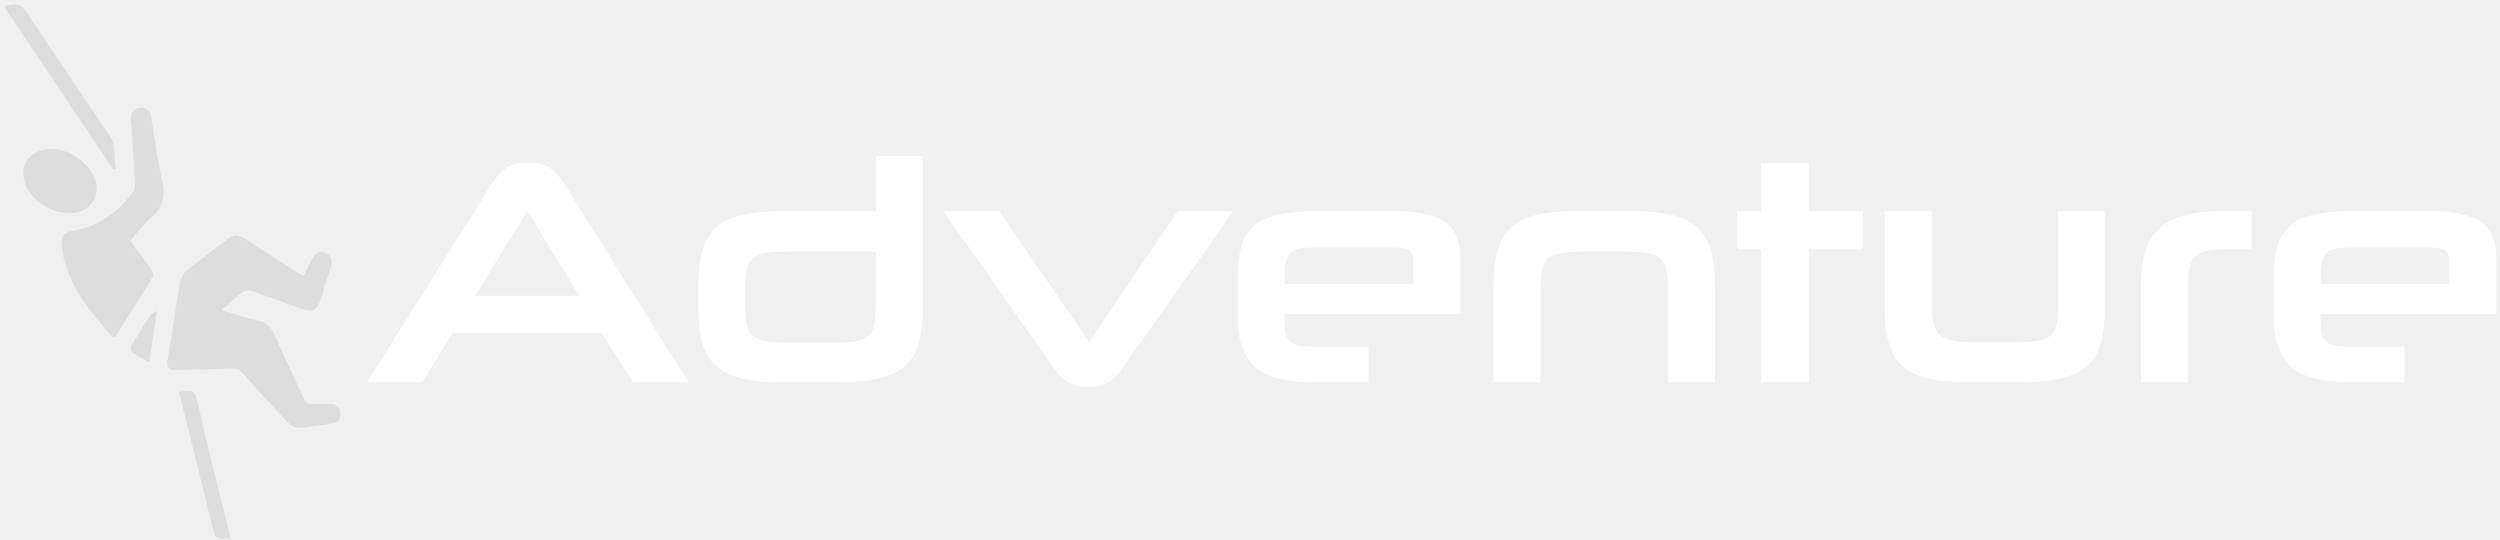
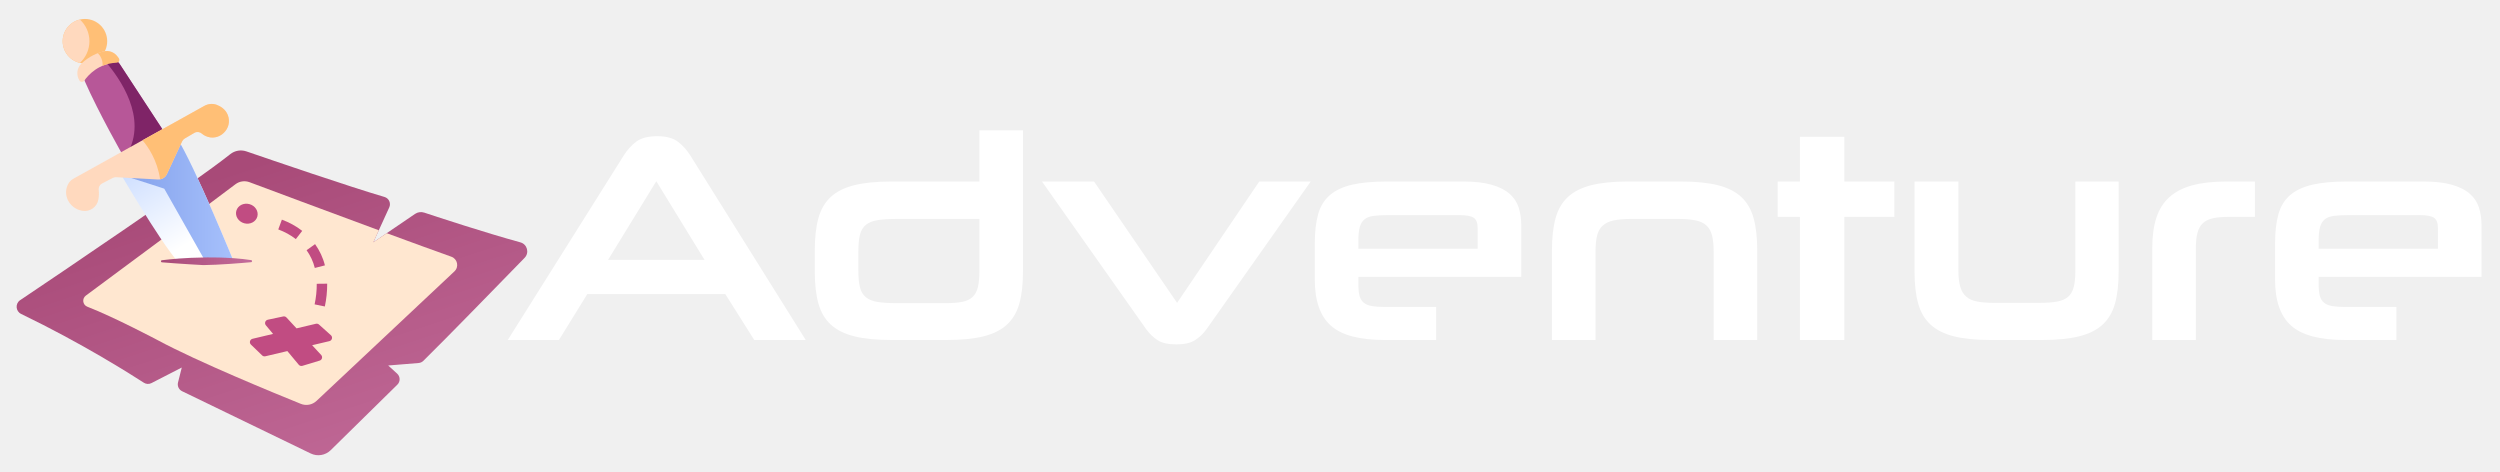
- <svg xmlns="http://www.w3.org/2000/svg" width="100%" height="100%" viewBox="0 0 524 113" version="1.1" xml:space="preserve" style="fill-rule:evenodd;clip-rule:evenodd;stroke-linejoin:round;stroke-miterlimit:2;">
-   <g transform="matrix(1,0,0,1,-878,-261)">
-     <g id="auto-adventure.afdesign" transform="matrix(1,0,0,1,1140,317.778)">
-       <g transform="matrix(1,0,0,1,-320,-59.8711)">
-         <clipPath id="_clip1">
-           <rect x="58.78" y="3.677" width="522.44" height="112.387" />
-         </clipPath>
-         <g clip-path="url(#_clip1)">
-           <g transform="matrix(2.80002,0,0,2.80002,42.5093,3.9995)">
-             <g>
-               <path d="M28.247,20.343C28.466,19.901 28.654,19.529 28.837,19.148C29.05,18.706 29.36,18.36 29.879,18.584C30.347,18.787 30.469,19.184 30.286,19.702C29.991,20.536 29.767,21.4 29.488,22.244C29.274,22.885 28.847,23.058 28.206,22.829C26.915,22.366 25.629,21.894 24.327,21.451C24.144,21.39 23.844,21.421 23.697,21.533C23.183,21.924 22.71,22.366 22.111,22.885C22.777,23.088 23.356,23.271 23.936,23.439C24.246,23.531 24.561,23.612 24.876,23.683C25.476,23.82 25.837,24.181 26.086,24.751C26.788,26.342 27.545,27.903 28.257,29.489C28.405,29.82 28.588,29.957 28.944,29.931C29.371,29.901 29.798,29.916 30.225,29.911C30.652,29.906 30.937,30.099 31.008,30.521C31.084,30.969 30.886,31.294 30.428,31.365C29.569,31.502 28.71,31.645 27.845,31.706C27.601,31.721 27.276,31.508 27.088,31.304C25.959,30.109 24.831,28.91 23.758,27.664C23.377,27.222 22.995,27.217 22.477,27.252C21.211,27.344 19.935,27.359 18.664,27.374C18.15,27.379 17.992,27.115 18.084,26.581C18.414,24.664 18.679,22.737 19.004,20.821C19.055,20.516 19.233,20.165 19.462,19.972C20.484,19.138 21.551,18.365 22.594,17.557C23,17.242 23.382,17.231 23.814,17.511C25.085,18.34 26.366,19.158 27.647,19.977C27.815,20.089 27.988,20.185 28.247,20.343Z" style="fill:rgb(221,221,221);fill-rule:nonzero;" />
-               <path d="M15.262,17.704C15.796,18.411 16.345,19.113 16.859,19.834C16.965,19.982 17.042,20.277 16.965,20.404C16.066,21.894 15.13,23.358 14.205,24.832C14.184,24.863 14.134,24.868 13.981,24.939C13.371,24.212 12.705,23.485 12.12,22.697C11.261,21.538 10.59,20.272 10.27,18.843C10.204,18.548 10.173,18.248 10.138,17.948C10.066,17.333 10.412,17.053 10.966,16.962C12.898,16.642 14.352,15.579 15.491,14.044C15.639,13.845 15.649,13.51 15.633,13.245C15.557,11.827 15.45,10.409 15.354,8.99C15.344,8.827 15.303,8.665 15.323,8.507C15.374,8.075 15.608,7.77 16.05,7.734C16.508,7.694 16.767,8.004 16.843,8.416C17.123,9.992 17.281,11.593 17.667,13.139C17.977,14.384 17.672,15.269 16.737,16.077C16.208,16.545 15.781,17.13 15.262,17.704Z" style="fill:rgb(221,221,221);fill-rule:nonzero;" />
-               <path d="M10.661,15.615C9.207,15.62 7.748,14.583 7.377,13.281C7.057,12.173 7.509,11.314 8.602,10.942C10.3,10.368 12.624,11.934 12.761,13.673C12.837,14.715 11.947,15.737 10.661,15.615Z" style="fill:rgb(221,221,221);fill-rule:nonzero;" />
-               <path d="M14.022,12.371C11.292,8.299 8.561,4.226 5.811,0.129C6.96,-0.115 7.067,-0.075 7.662,0.805C9.695,3.83 11.714,6.87 13.773,9.875C14.312,10.658 13.981,11.507 14.23,12.3C14.159,12.325 14.088,12.346 14.022,12.371Z" style="fill:rgb(221,221,221);fill-rule:nonzero;" />
-               <path d="M22.827,39.988C22.446,39.988 22.182,40.023 21.933,39.973C21.795,39.947 21.602,39.805 21.572,39.683C20.895,36.978 20.235,34.268 19.569,31.563C19.36,30.725 19.147,29.891 18.928,29.011C19.141,28.981 19.274,28.965 19.411,28.945C19.889,28.884 20.138,28.991 20.265,29.565C20.926,32.458 21.658,35.341 22.37,38.224C22.512,38.778 22.66,39.337 22.827,39.988Z" style="fill:rgb(221,221,221);fill-rule:nonzero;" />
-               <path d="M17.281,22.946C17.077,24.303 16.899,25.483 16.701,26.81C16.198,26.515 15.796,26.306 15.425,26.047C15.333,25.981 15.278,25.712 15.333,25.61C15.806,24.812 16.299,24.029 16.803,23.246C16.874,23.154 17.016,23.114 17.281,22.946Z" style="fill:rgb(221,221,221);fill-rule:nonzero;" />
-             </g>
-             <g transform="matrix(1.96777,0,0,1.96777,-31.9424,-29.1473)">
-               <g transform="matrix(12,0,0,12,32.9103,29.1882)">
-                 <path d="M0.752,-0.157L0.28,-0.157L0.183,-0L0.008,-0L0.404,-0.63C0.416,-0.649 0.43,-0.665 0.447,-0.678C0.464,-0.691 0.488,-0.697 0.519,-0.697C0.55,-0.697 0.573,-0.691 0.59,-0.678C0.607,-0.665 0.621,-0.649 0.633,-0.63L1.027,-0L0.851,-0L0.752,-0.157ZM0.351,-0.274L0.681,-0.274L0.516,-0.543L0.351,-0.274Z" style="fill:white;fill-rule:nonzero;" />
-               </g>
-               <g transform="matrix(12,0,0,12,44.9703,29.1882)">
-                 <path d="M0.315,-0C0.264,-0 0.222,-0.004 0.189,-0.013C0.155,-0.021 0.128,-0.034 0.108,-0.053C0.088,-0.071 0.074,-0.095 0.066,-0.125C0.057,-0.154 0.053,-0.191 0.053,-0.234L0.053,-0.307C0.053,-0.35 0.057,-0.387 0.066,-0.417C0.074,-0.447 0.088,-0.471 0.108,-0.49C0.128,-0.508 0.155,-0.521 0.189,-0.53C0.222,-0.538 0.264,-0.542 0.315,-0.542L0.616,-0.542L0.616,-0.717L0.765,-0.717L0.765,-0.234C0.765,-0.191 0.761,-0.154 0.753,-0.125C0.744,-0.095 0.73,-0.071 0.71,-0.053C0.69,-0.034 0.663,-0.021 0.63,-0.013C0.597,-0.004 0.555,-0 0.504,-0L0.315,-0ZM0.202,-0.238C0.202,-0.214 0.204,-0.195 0.208,-0.18C0.211,-0.165 0.218,-0.154 0.228,-0.146C0.238,-0.138 0.252,-0.133 0.269,-0.13C0.286,-0.127 0.307,-0.126 0.334,-0.126L0.5,-0.126C0.523,-0.126 0.543,-0.128 0.558,-0.131C0.572,-0.134 0.584,-0.139 0.593,-0.148C0.602,-0.156 0.608,-0.167 0.611,-0.182C0.614,-0.196 0.616,-0.214 0.616,-0.237L0.616,-0.414L0.333,-0.414C0.307,-0.414 0.286,-0.413 0.269,-0.41C0.252,-0.407 0.238,-0.402 0.228,-0.394C0.218,-0.386 0.211,-0.375 0.208,-0.36C0.204,-0.345 0.202,-0.326 0.202,-0.302L0.202,-0.238Z" style="fill:white;fill-rule:nonzero;" />
-               </g>
-               <g transform="matrix(12,0,0,12,54.8223,29.1882)">
-                 <path d="M0.571,-0.036C0.56,-0.021 0.547,-0.008 0.532,0.001C0.517,0.01 0.496,0.015 0.469,0.015C0.441,0.015 0.42,0.01 0.405,0.001C0.39,-0.008 0.377,-0.021 0.366,-0.036L0.009,-0.542L0.187,-0.542L0.471,-0.127L0.752,-0.542L0.928,-0.542L0.571,-0.036Z" style="fill:white;fill-rule:nonzero;" />
-               </g>
-               <g transform="matrix(12,0,0,12,65.4783,29.1882)">
-                 <path d="M0.203,-0.216L0.203,-0.191C0.203,-0.174 0.204,-0.161 0.207,-0.151C0.21,-0.141 0.215,-0.133 0.222,-0.128C0.229,-0.122 0.238,-0.118 0.25,-0.116C0.261,-0.114 0.276,-0.113 0.293,-0.113L0.469,-0.113L0.469,-0L0.293,-0C0.207,-0 0.146,-0.016 0.109,-0.049C0.072,-0.082 0.054,-0.134 0.054,-0.206L0.054,-0.331C0.054,-0.37 0.058,-0.404 0.066,-0.431C0.073,-0.458 0.087,-0.479 0.106,-0.496C0.125,-0.512 0.15,-0.524 0.181,-0.531C0.212,-0.538 0.252,-0.542 0.3,-0.542L0.562,-0.542C0.601,-0.542 0.633,-0.538 0.659,-0.531C0.684,-0.524 0.705,-0.514 0.72,-0.501C0.735,-0.488 0.745,-0.472 0.751,-0.454C0.757,-0.435 0.76,-0.415 0.76,-0.394L0.76,-0.216L0.203,-0.216ZM0.611,-0.382C0.611,-0.4 0.607,-0.412 0.598,-0.418C0.588,-0.424 0.573,-0.427 0.55,-0.427L0.302,-0.427C0.283,-0.427 0.268,-0.426 0.255,-0.425C0.242,-0.423 0.232,-0.419 0.225,-0.413C0.217,-0.407 0.211,-0.398 0.208,-0.387C0.205,-0.376 0.203,-0.36 0.203,-0.341L0.203,-0.312L0.611,-0.312L0.611,-0.382Z" style="fill:white;fill-rule:nonzero;" />
-               </g>
-               <g transform="matrix(12,0,0,12,75.1863,29.1882)">
-                 <path d="M0.609,-0L0.609,-0.302C0.609,-0.325 0.607,-0.343 0.604,-0.358C0.6,-0.372 0.594,-0.383 0.585,-0.392C0.576,-0.4 0.563,-0.406 0.548,-0.409C0.532,-0.412 0.512,-0.414 0.488,-0.414L0.326,-0.414C0.303,-0.414 0.283,-0.412 0.268,-0.409C0.252,-0.406 0.239,-0.4 0.23,-0.392C0.221,-0.383 0.214,-0.372 0.211,-0.358C0.207,-0.343 0.205,-0.325 0.205,-0.302L0.205,-0L0.056,-0L0.056,-0.307C0.056,-0.35 0.06,-0.387 0.069,-0.417C0.077,-0.447 0.091,-0.471 0.111,-0.49C0.131,-0.508 0.158,-0.521 0.191,-0.53C0.224,-0.538 0.266,-0.542 0.316,-0.542L0.497,-0.542C0.548,-0.542 0.59,-0.538 0.623,-0.53C0.656,-0.521 0.683,-0.508 0.703,-0.49C0.723,-0.471 0.737,-0.447 0.746,-0.417C0.754,-0.387 0.758,-0.35 0.758,-0.307L0.758,-0L0.609,-0Z" style="fill:white;fill-rule:nonzero;" />
-               </g>
-               <g transform="matrix(12,0,0,12,84.9543,29.1882)">
-                 <path d="M0.09,-0L0.09,-0.421L0.014,-0.421L0.014,-0.542L0.09,-0.542L0.09,-0.695L0.242,-0.695L0.242,-0.542L0.413,-0.542L0.413,-0.421L0.242,-0.421L0.242,-0L0.09,-0Z" style="fill:white;fill-rule:nonzero;" />
-               </g>
-               <g transform="matrix(12,0,0,12,90.0663,29.1882)">
-                 <path d="M0.316,-0C0.266,-0 0.224,-0.004 0.191,-0.013C0.158,-0.021 0.131,-0.034 0.111,-0.053C0.091,-0.071 0.077,-0.095 0.069,-0.125C0.06,-0.154 0.056,-0.191 0.056,-0.234L0.056,-0.542L0.206,-0.542L0.206,-0.238C0.206,-0.215 0.208,-0.196 0.213,-0.182C0.217,-0.167 0.224,-0.156 0.233,-0.148C0.242,-0.14 0.255,-0.135 0.271,-0.132C0.286,-0.129 0.305,-0.127 0.328,-0.127L0.484,-0.127C0.508,-0.127 0.528,-0.129 0.544,-0.132C0.56,-0.135 0.573,-0.14 0.582,-0.148C0.591,-0.156 0.597,-0.167 0.601,-0.182C0.604,-0.196 0.606,-0.215 0.606,-0.238L0.606,-0.542L0.754,-0.542L0.754,-0.234C0.754,-0.191 0.75,-0.154 0.742,-0.125C0.733,-0.095 0.719,-0.071 0.699,-0.053C0.679,-0.034 0.652,-0.021 0.619,-0.013C0.585,-0.004 0.543,-0 0.492,-0L0.316,-0Z" style="fill:white;fill-rule:nonzero;" />
-               </g>
-               <g transform="matrix(12,0,0,12,99.7863,29.1882)">
-                 <path d="M0.059,-0L0.059,-0.314C0.059,-0.355 0.064,-0.389 0.073,-0.418C0.082,-0.447 0.097,-0.47 0.118,-0.489C0.138,-0.507 0.164,-0.52 0.196,-0.529C0.228,-0.538 0.267,-0.542 0.313,-0.542L0.41,-0.542L0.41,-0.421L0.317,-0.421C0.296,-0.421 0.279,-0.419 0.265,-0.416C0.251,-0.413 0.24,-0.407 0.232,-0.399C0.223,-0.391 0.217,-0.38 0.214,-0.366C0.21,-0.352 0.208,-0.334 0.208,-0.313L0.208,-0L0.059,-0Z" style="fill:white;fill-rule:nonzero;" />
-               </g>
-               <g transform="matrix(12,0,0,12,104.886,29.1882)">
-                 <path d="M0.203,-0.216L0.203,-0.191C0.203,-0.174 0.204,-0.161 0.207,-0.151C0.21,-0.141 0.215,-0.133 0.222,-0.128C0.229,-0.122 0.238,-0.118 0.25,-0.116C0.261,-0.114 0.276,-0.113 0.293,-0.113L0.469,-0.113L0.469,-0L0.293,-0C0.207,-0 0.146,-0.016 0.109,-0.049C0.072,-0.082 0.054,-0.134 0.054,-0.206L0.054,-0.331C0.054,-0.37 0.058,-0.404 0.066,-0.431C0.073,-0.458 0.087,-0.479 0.106,-0.496C0.125,-0.512 0.15,-0.524 0.181,-0.531C0.212,-0.538 0.252,-0.542 0.3,-0.542L0.562,-0.542C0.601,-0.542 0.633,-0.538 0.659,-0.531C0.684,-0.524 0.705,-0.514 0.72,-0.501C0.735,-0.488 0.745,-0.472 0.751,-0.454C0.757,-0.435 0.76,-0.415 0.76,-0.394L0.76,-0.216L0.203,-0.216ZM0.611,-0.382C0.611,-0.4 0.607,-0.412 0.598,-0.418C0.588,-0.424 0.573,-0.427 0.55,-0.427L0.302,-0.427C0.283,-0.427 0.268,-0.426 0.255,-0.425C0.242,-0.423 0.232,-0.419 0.225,-0.413C0.217,-0.407 0.211,-0.398 0.208,-0.387C0.205,-0.376 0.203,-0.36 0.203,-0.341L0.203,-0.312L0.611,-0.312L0.611,-0.382Z" style="fill:white;fill-rule:nonzero;" />
-               </g>
-             </g>
-           </g>
-         </g>
-       </g>
+ <svg xmlns="http://www.w3.org/2000/svg" width="100%" height="100%" viewBox="0 0 641 121" version="1.1" xml:space="preserve" style="fill-rule:evenodd;clip-rule:evenodd;stroke-linejoin:round;stroke-miterlimit:2;">
+   <g>
+     <path d="M185.969,75.405l-35.387,0l-7.273,11.771l-13.12,0l29.69,-47.233c0.899,-1.45 1.974,-2.649 3.223,-3.599c1.25,-0.95 3.049,-1.425 5.398,-1.425c2.3,0 4.074,0.475 5.324,1.425c1.249,0.95 2.324,2.149 3.223,3.599l29.54,47.233l-13.195,0l-7.423,-11.771Zm-30.064,-8.772l24.741,0l-12.37,-20.168l-12.371,20.168Z" style="fill:#fff;fill-rule:nonzero;" />
+     <path d="M228.554,87.176c-3.798,0 -6.96,-0.312 -9.484,-0.937c-2.524,-0.625 -4.536,-1.625 -6.035,-2.999c-1.5,-1.375 -2.562,-3.174 -3.187,-5.398c-0.624,-2.224 -0.937,-4.961 -0.937,-8.21l0,-5.473c0,-3.249 0.313,-5.998 0.937,-8.247c0.625,-2.249 1.687,-4.061 3.187,-5.436c1.499,-1.374 3.511,-2.374 6.035,-2.999c2.524,-0.624 5.686,-0.937 9.484,-0.937l22.567,0l0,-13.12l11.172,-0l-0,36.212c-0,3.249 -0.313,5.986 -0.938,8.21c-0.624,2.224 -1.687,4.023 -3.186,5.398c-1.499,1.374 -3.499,2.374 -5.998,2.999c-2.499,0.625 -5.648,0.937 -9.447,0.937l-14.17,0Zm-8.472,-17.844c0,1.8 0.138,3.249 0.413,4.349c0.275,1.099 0.787,1.949 1.537,2.549c0.749,0.6 1.762,1 3.036,1.199c1.275,0.2 2.912,0.3 4.911,0.3l12.446,0c1.749,0 3.186,-0.112 4.311,-0.337c1.124,-0.225 2.011,-0.65 2.661,-1.275c0.65,-0.624 1.1,-1.474 1.35,-2.549c0.25,-1.074 0.374,-2.461 0.374,-4.161l0,-13.27l-21.217,-0c-1.949,-0 -3.561,0.1 -4.836,0.3c-1.274,0.2 -2.287,0.6 -3.036,1.199c-0.75,0.6 -1.262,1.45 -1.537,2.549c-0.275,1.1 -0.413,2.55 -0.413,4.349l0,4.798Z" style="fill:#fff;fill-rule:nonzero;" />
+     <path d="M309.301,84.477c-0.85,1.15 -1.837,2.074 -2.961,2.774c-1.125,0.7 -2.687,1.05 -4.686,1.05c-2.1,-0 -3.699,-0.35 -4.799,-1.05c-1.099,-0.7 -2.074,-1.624 -2.924,-2.774l-26.765,-37.937l13.345,0l21.293,31.114l21.067,-31.114l13.196,0l-26.766,37.937Z" style="fill:#fff;fill-rule:nonzero;" />
+     <path d="M348.287,70.982l0,1.874c0,1.25 0.1,2.249 0.3,2.999c0.2,0.75 0.563,1.337 1.087,1.762c0.525,0.425 1.225,0.712 2.1,0.862c0.874,0.15 1.961,0.225 3.261,0.225l13.195,-0l0,8.472l-13.195,0c-6.448,0 -11.046,-1.225 -13.795,-3.674c-2.749,-2.449 -4.124,-6.372 -4.124,-11.771l0,-9.371c0,-2.949 0.288,-5.436 0.863,-7.46c0.574,-2.024 1.574,-3.649 2.998,-4.873c1.425,-1.225 3.312,-2.112 5.661,-2.662c2.349,-0.55 5.323,-0.825 8.922,-0.825l19.643,0c2.899,0 5.311,0.275 7.235,0.825c1.924,0.55 3.449,1.312 4.573,2.287c1.125,0.974 1.912,2.149 2.362,3.523c0.45,1.375 0.675,2.862 0.675,4.461l-0,13.346l-41.761,-0Zm30.59,-12.446c-0,-1.349 -0.338,-2.249 -1.012,-2.699c-0.675,-0.45 -1.862,-0.675 -3.562,-0.675l-18.593,0c-1.4,0 -2.574,0.063 -3.524,0.188c-0.95,0.125 -1.712,0.412 -2.287,0.862c-0.574,0.45 -0.987,1.099 -1.237,1.949c-0.25,0.85 -0.375,1.999 -0.375,3.449l0,2.174l30.59,0l-0,-5.248Z" style="fill:#fff;fill-rule:nonzero;" />
+     <path d="M439.38,87.176l0,-22.642c0,-1.699 -0.137,-3.086 -0.412,-4.161c-0.275,-1.075 -0.75,-1.924 -1.424,-2.549c-0.675,-0.625 -1.6,-1.062 -2.774,-1.312c-1.175,-0.25 -2.662,-0.375 -4.461,-0.375l-12.146,-0c-1.75,-0 -3.212,0.125 -4.386,0.375c-1.175,0.25 -2.112,0.687 -2.812,1.312c-0.699,0.625 -1.187,1.474 -1.462,2.549c-0.274,1.075 -0.412,2.462 -0.412,4.161l0,22.642l-11.171,0l-0,-23.017c-0,-3.249 0.312,-5.998 0.937,-8.247c0.625,-2.249 1.687,-4.061 3.187,-5.436c1.499,-1.374 3.498,-2.374 5.997,-2.999c2.5,-0.624 5.623,-0.937 9.372,-0.937l13.57,0c3.799,0 6.948,0.313 9.447,0.937c2.499,0.625 4.498,1.625 5.998,2.999c1.499,1.375 2.562,3.187 3.186,5.436c0.625,2.249 0.938,4.998 0.938,8.247l-0,23.017l-11.172,0Z" style="fill:#fff;fill-rule:nonzero;" />
+     <path d="M461.498,87.176l-0,-31.564l-5.698,0l-0,-9.072l5.698,0l-0,-11.471l11.396,0l-0,11.471l12.82,0l0,9.072l-12.82,0l-0,31.564l-11.396,0Z" style="fill:#fff;fill-rule:nonzero;" />
+     <path d="M510.381,87.176c-3.749,0 -6.873,-0.312 -9.372,-0.937c-2.499,-0.625 -4.499,-1.625 -5.998,-2.999c-1.5,-1.375 -2.562,-3.174 -3.186,-5.398c-0.625,-2.224 -0.938,-4.961 -0.938,-8.21l0,-23.092l11.246,0l0,22.792c0,1.75 0.163,3.162 0.488,4.236c0.325,1.075 0.837,1.912 1.537,2.512c0.699,0.6 1.637,1.012 2.811,1.237c1.175,0.225 2.612,0.337 4.311,0.337l11.696,0c1.799,0 3.299,-0.112 4.499,-0.337c1.199,-0.225 2.136,-0.637 2.811,-1.237c0.675,-0.6 1.15,-1.437 1.425,-2.512c0.274,-1.074 0.412,-2.486 0.412,-4.236l-0,-22.792l11.096,0l-0,23.092c-0,3.249 -0.312,5.986 -0.937,8.21c-0.625,2.224 -1.687,4.023 -3.187,5.398c-1.499,1.374 -3.511,2.374 -6.035,2.999c-2.524,0.625 -5.685,0.937 -9.484,0.937l-13.195,0Z" style="fill:#fff;fill-rule:nonzero;" />
+     <path d="M551.841,87.176l-0,-23.542c-0,-3.049 0.35,-5.648 1.05,-7.797c0.699,-2.149 1.811,-3.911 3.336,-5.286c1.524,-1.374 3.486,-2.386 5.885,-3.036c2.4,-0.65 5.323,-0.975 8.772,-0.975l7.273,0l-0,9.072l-6.973,0c-1.549,0 -2.849,0.125 -3.898,0.375c-1.05,0.25 -1.887,0.675 -2.512,1.275c-0.625,0.599 -1.075,1.424 -1.35,2.474c-0.275,1.049 -0.412,2.374 -0.412,3.973l0,23.467l-11.171,0Z" style="fill:#fff;fill-rule:nonzero;" />
+     <path d="M594.501,70.982l-0,1.874c-0,1.25 0.1,2.249 0.3,2.999c0.2,0.75 0.562,1.337 1.087,1.762c0.525,0.425 1.225,0.712 2.099,0.862c0.875,0.15 1.962,0.225 3.262,0.225l13.195,-0l-0,8.472l-13.195,0c-6.448,0 -11.046,-1.225 -13.796,-3.674c-2.749,-2.449 -4.123,-6.372 -4.123,-11.771l-0,-9.371c-0,-2.949 0.287,-5.436 0.862,-7.46c0.575,-2.024 1.575,-3.649 2.999,-4.873c1.425,-1.225 3.311,-2.112 5.661,-2.662c2.349,-0.55 5.323,-0.825 8.921,-0.825l19.644,0c2.899,0 5.31,0.275 7.235,0.825c1.924,0.55 3.448,1.312 4.573,2.287c1.125,0.974 1.912,2.149 2.362,3.523c0.449,1.375 0.674,2.862 0.674,4.461l0,13.346l-41.76,-0Zm30.589,-12.446c0,-1.349 -0.337,-2.249 -1.012,-2.699c-0.675,-0.45 -1.862,-0.675 -3.561,-0.675l-18.594,0c-1.399,0 -2.574,0.063 -3.523,0.188c-0.95,0.125 -1.712,0.412 -2.287,0.862c-0.575,0.45 -0.987,1.099 -1.237,1.949c-0.25,0.85 -0.375,1.999 -0.375,3.449l-0,2.174l30.589,0l0,-5.248Z" style="fill:#fff;fill-rule:nonzero;" />
+     <g>
+       <circle cx="21.777" cy="10.57" r="5.709" style="fill:#ffbf76;" />
+       <path d="M20.488,5.012c-2.531,0.585 -4.42,2.848 -4.42,5.558c-0,2.709 1.889,4.972 4.42,5.557c1.497,-1.383 2.44,-3.358 2.44,-5.557c0,-2.2 -0.943,-4.174 -2.44,-5.558Z" style="fill:#ffd9be;fill-rule:nonzero;" />
+       <path d="M5.161,76.965c10.327,-6.936 44.484,-29.966 53.875,-37.435c1.17,-0.93 2.729,-1.201 4.143,-0.714c6.775,2.331 26.48,9.071 35.408,11.686c1.138,0.333 1.711,1.598 1.218,2.677l-4.088,8.95l10.7,-7.282c0.692,-0.47 1.561,-0.593 2.355,-0.33c3.84,1.273 15.714,5.166 24.653,7.622c1.757,0.482 2.355,2.664 1.086,3.97c-6.074,6.247 -20.192,20.74 -25.968,26.414c-0.326,0.321 -0.751,0.515 -1.207,0.552l-7.801,0.637l2.292,2.084c0.828,0.753 0.855,2.045 0.056,2.829c-3.568,3.505 -12.721,12.494 -17.09,16.797c-1.361,1.342 -3.417,1.68 -5.137,0.846l-32.973,-15.965c-0.831,-0.403 -1.266,-1.333 -1.041,-2.228l0.966,-3.842l-7.777,3.993c-0.621,0.319 -1.36,0.285 -1.946,-0.095c-3.439,-2.23 -15.977,-10.166 -31.463,-17.635c-1.421,-0.686 -1.571,-2.651 -0.261,-3.531Z" style="fill:url(#_Linear1);fill-rule:nonzero;" />
+       <path d="M116.511,69.586c1.231,-1.155 0.805,-3.198 -0.785,-3.764c-4.129,-1.469 -10.1,-3.65 -16.57,-6.033l-3.439,2.34l1.411,-3.088c-13.224,-4.878 -27.921,-10.37 -33.142,-12.323c-1.223,-0.458 -2.588,-0.26 -3.629,0.53c-7.938,6.021 -30.725,22.901 -38.344,28.54c-1.041,0.771 -0.83,2.386 0.378,2.855c6.965,2.7 18.149,8.631 18.149,8.631c10.127,5.464 29.913,13.576 36.59,16.272c1.379,0.557 2.946,0.261 4.028,-0.759c7.84,-7.392 28.025,-26.328 35.353,-33.201Z" style="fill:#ffe7d0;fill-rule:nonzero;" />
+       <path d="M84.843,85.951l-3.048,-2.735c-0.215,-0.193 -0.511,-0.268 -0.793,-0.202l-4.97,1.177l-2.581,-2.789c-0.212,-0.228 -0.527,-0.328 -0.831,-0.264l-3.956,0.839c-0.651,0.138 -0.921,0.918 -0.495,1.429l1.843,2.211l-5.259,1.246c-0.679,0.16 -0.912,1.009 -0.409,1.494l2.871,2.771c0.216,0.208 0.524,0.293 0.816,0.223l5.647,-1.335l2.922,3.505c0.227,0.272 0.594,0.382 0.933,0.279l4.425,-1.339c0.624,-0.188 0.834,-0.965 0.391,-1.443l-2.317,-2.505l4.425,-1.046c0.693,-0.164 0.916,-1.04 0.386,-1.516Z" style="fill:#c14c82;fill-rule:nonzero;" />
+       <path d="M63.959,52.338c1.488,0.407 2.394,1.837 2.024,3.192c-0.371,1.355 -1.88,2.124 -3.367,1.717c-1.488,-0.407 -2.394,-1.837 -2.024,-3.192c0.371,-1.354 1.88,-2.124 3.367,-1.717Z" style="fill:#c14c82;" />
+       <path d="M83.891,72.733l-2.676,0.03c0.011,1.745 -0.172,3.52 -0.547,5.278l2.621,0.539c0.406,-1.907 0.615,-3.871 0.602,-5.847Z" style="fill:#c14c82;" />
+       <path d="M80.784,62.593l-2.172,1.562c0.964,1.368 1.7,2.897 2.102,4.551l2.593,-0.664c-0.476,-1.948 -1.357,-3.805 -2.523,-5.449Z" style="fill:#c14c82;" />
+       <path d="M72.278,56.316l-0.929,2.509c1.615,0.608 3.163,1.428 4.498,2.482l1.643,-2.113c-1.576,-1.239 -3.353,-2.179 -5.212,-2.878Z" style="fill:#c14c82;" />
+       <path d="M22.039,18.307c1.066,-1.283 3.206,-3.072 6.797,-2.957c0.754,0.024 1.443,0.439 1.856,1.07l11.422,17.446l-10.461,6.224c-0,0 -6.262,-10.957 -9.943,-19.323c-0.361,-0.82 -0.244,-1.771 0.329,-2.46Z" style="fill:#b75798;fill-rule:nonzero;" />
+       <path d="M21.598,20.686c1.084,-1.532 3.713,-4.411 8.265,-4.607c0.591,-0.026 0.927,-0.681 0.576,-1.158l-0.315,-0.428c-0.823,-1.12 -2.237,-1.651 -3.585,-1.315c-1.552,0.387 -3.65,1.235 -5.631,3.09c-1.216,1.139 -1.431,2.998 -0.523,4.396l0.003,0.006c0.282,0.435 0.911,0.439 1.21,0.016Z" style="fill:#ffd9be;fill-rule:nonzero;" />
+       <path d="M32.582,39.538l9.532,-5.671l-11.422,-17.447c-0.413,-0.631 -1.102,-1.045 -1.856,-1.069c-0.739,-0.024 -1.403,0.049 -2.022,0.165c3.967,4.552 11.138,14.73 5.768,24.022Z" style="fill:#7f2467;fill-rule:nonzero;" />
+       <path d="M26.308,16.862c1.023,-0.426 2.202,-0.725 3.554,-0.783c0.592,-0.026 0.928,-0.681 0.577,-1.158l-0.315,-0.428c-0.823,-1.12 -2.237,-1.651 -3.585,-1.315c-0.441,0.11 -0.929,0.263 -1.443,0.459c0.644,0.665 1.283,1.717 1.212,3.225Z" style="fill:#ffbf76;fill-rule:nonzero;" />
+       <path d="M30.582,43.976c-0,-0 9.88,17.068 14.947,23.069l14.402,-0c-0,-0 -10.014,-24.536 -14.675,-31.87l-14.674,8.801Z" style="fill:url(#_Linear2);fill-rule:nonzero;" />
+       <path d="M59.93,67.045c0,-0 -10.013,-24.536 -14.674,-31.87l-14.674,8.801c-0,-0 0.178,0.308 0.492,0.844c3.911,1.214 11.04,3.556 11.04,3.556l10.56,18.669l7.256,-0Z" style="fill:url(#_Linear3);fill-rule:nonzero;" />
+       <path d="M18.92,45.766l33.484,-18.623c0.961,-0.535 2.114,-0.658 3.143,-0.27c1.02,0.384 2.191,1.104 2.788,2.448c-0,-0 0.02,0.041 0.051,0.119c1.451,3.545 -2.323,7.096 -5.755,5.392c-0.324,-0.161 -0.636,-0.356 -0.917,-0.594c-0.528,-0.447 -1.273,-0.526 -1.87,-0.177l-2.495,1.461c-0.284,0.166 -0.51,0.415 -0.649,0.714l-3.91,8.416c-0.408,0.878 -1.31,1.42 -2.277,1.367l-10.741,-0.584c-0.288,-0.015 -0.574,0.046 -0.829,0.178l-2.771,1.429c-0.597,0.307 -0.944,0.947 -0.865,1.613c0.076,0.637 0.103,1.519 -0.085,2.529c-0.353,1.907 -2.175,3.185 -4.089,2.866c-0.039,-0.006 -0.079,-0.013 -0.119,-0.02c-3.133,-0.56 -5.048,-3.961 -3.565,-6.777c0.074,-0.14 0.155,-0.278 0.245,-0.413c0.305,-0.457 0.746,-0.807 1.226,-1.074Z" style="fill:#ffd9be;fill-rule:nonzero;" />
+       <path d="M42.79,44.652l3.91,-8.417c0.139,-0.298 0.365,-0.547 0.649,-0.714l2.495,-1.46c0.597,-0.349 1.342,-0.27 1.87,0.177c0.281,0.238 0.593,0.433 0.917,0.594c3.432,1.704 7.206,-1.847 5.755,-5.392c-0.031,-0.077 -0.051,-0.119 -0.051,-0.119c-0.597,-1.344 -1.769,-2.064 -2.788,-2.448c-1.029,-0.388 -2.182,-0.265 -3.143,0.27l-15.868,8.825c1.389,1.611 3.791,5.039 4.514,10.013c0.752,-0.133 1.409,-0.617 1.74,-1.329Z" style="fill:#ffbf76;fill-rule:nonzero;" />
+       <path d="M41.511,67.257c-0.319,-0.027 -0.331,-0.491 -0.012,-0.531c2.265,-0.281 6.071,-0.655 10.597,-0.704c-0,0 6.723,-0.202 12.312,0.672c0.31,0.049 0.292,0.503 -0.02,0.532c-2.825,0.255 -8.215,0.697 -12.228,0.746c-0.006,-0 -0.006,0 -0.012,-0c-0.154,-0.008 -5.998,-0.317 -10.637,-0.715Z" style="fill:url(#_Linear4);fill-rule:nonzero;" />
    </g>
  </g>
+   <defs>
+     <linearGradient id="_Linear1" x1="0" y1="0" x2="1" y2="0" gradientUnits="userSpaceOnUse" gradientTransform="matrix(29.7717,89.7915,-89.7915,29.7717,60.052,42.3492)">
+       <stop offset="0" style="stop-color:#a84a78;stop-opacity:1" />
+       <stop offset="0.01" style="stop-color:#a84a78;stop-opacity:1" />
+       <stop offset="1" style="stop-color:#c36c9a;stop-opacity:1" />
+     </linearGradient>
+     <linearGradient id="_Linear2" x1="0" y1="0" x2="1" y2="0" gradientUnits="userSpaceOnUse" gradientTransform="matrix(-14.1694,-23.4229,23.4229,-14.1694,50.7703,60.8671)">
+       <stop offset="0" style="stop-color:#fff;stop-opacity:1" />
+       <stop offset="1" style="stop-color:#c7daff;stop-opacity:1" />
+     </linearGradient>
+     <linearGradient id="_Linear3" x1="0" y1="0" x2="1" y2="0" gradientUnits="userSpaceOnUse" gradientTransform="matrix(29.3489,0,0,29.3489,30.5816,51.1097)">
+       <stop offset="0" style="stop-color:#819fea;stop-opacity:1" />
+       <stop offset="1" style="stop-color:#a7c1fc;stop-opacity:1" />
+     </linearGradient>
+     <linearGradient id="_Linear4" x1="0" y1="0" x2="1" y2="0" gradientUnits="userSpaceOnUse" gradientTransform="matrix(23.3655,0,0,23.3655,41.2658,66.9869)">
+       <stop offset="0" style="stop-color:#a84a78;stop-opacity:1" />
+       <stop offset="0.01" style="stop-color:#a84a78;stop-opacity:1" />
+       <stop offset="1" style="stop-color:#c36c9a;stop-opacity:1" />
+     </linearGradient>
+   </defs>
</svg>
